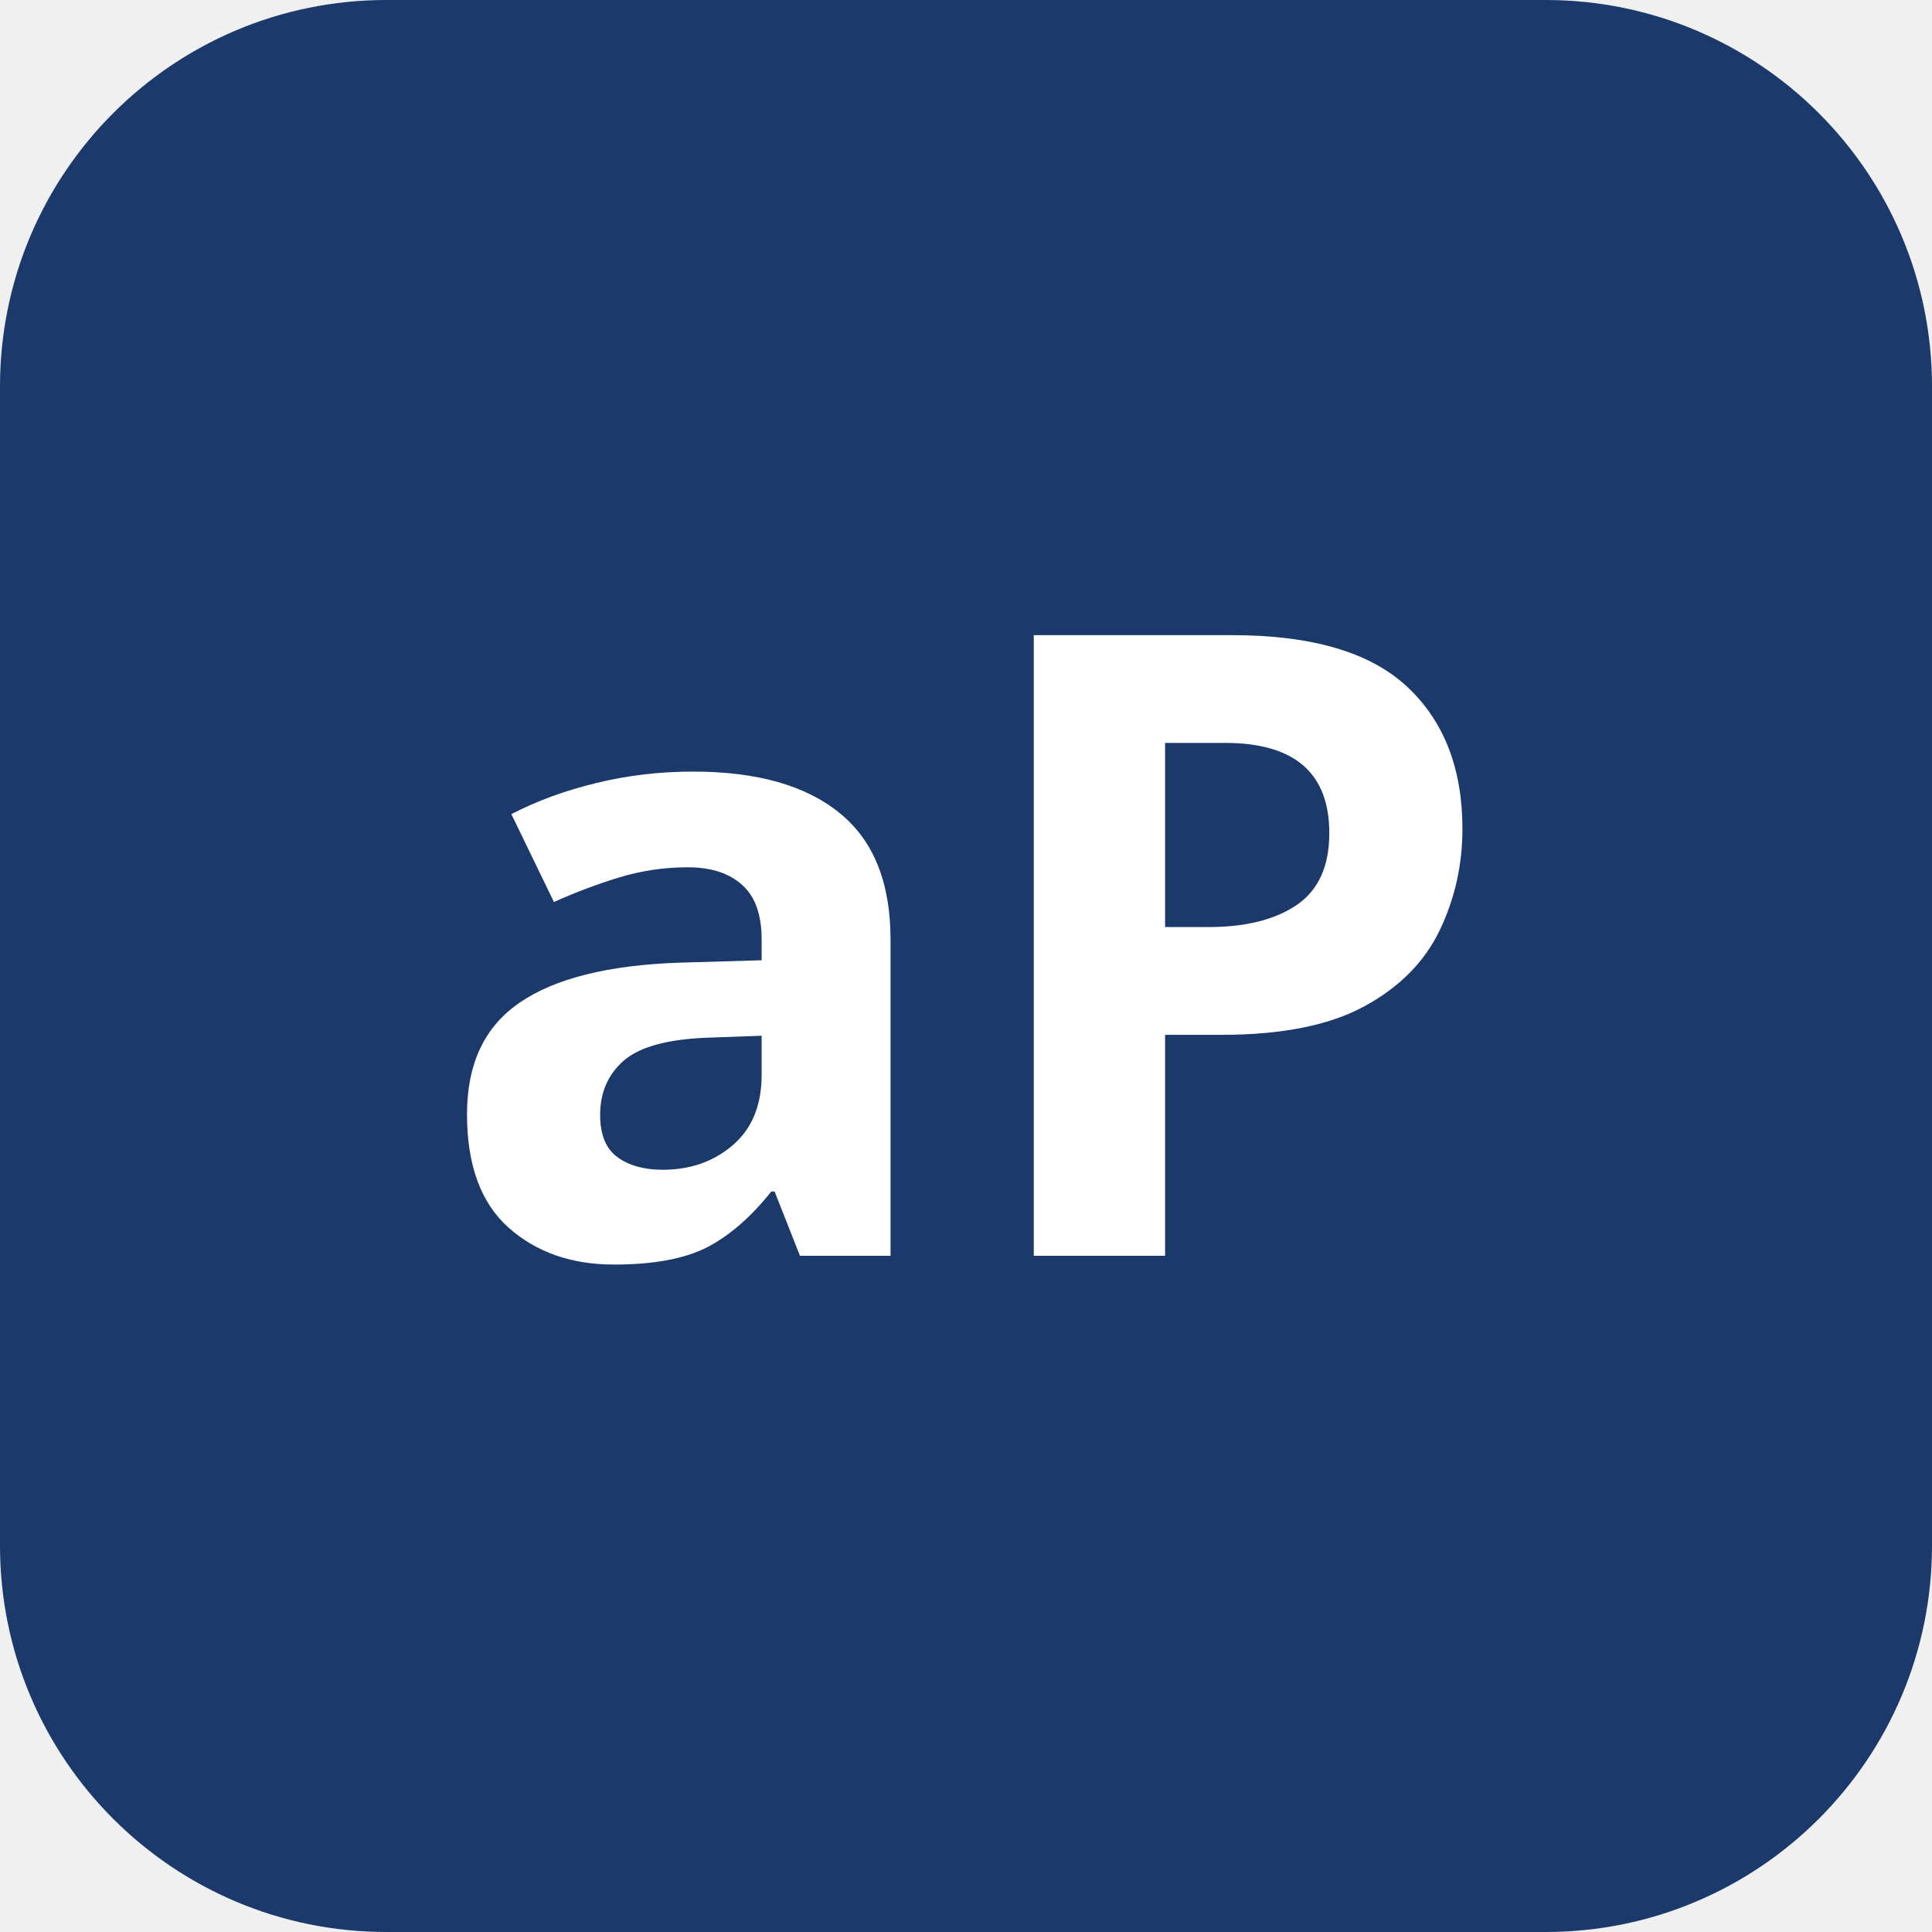
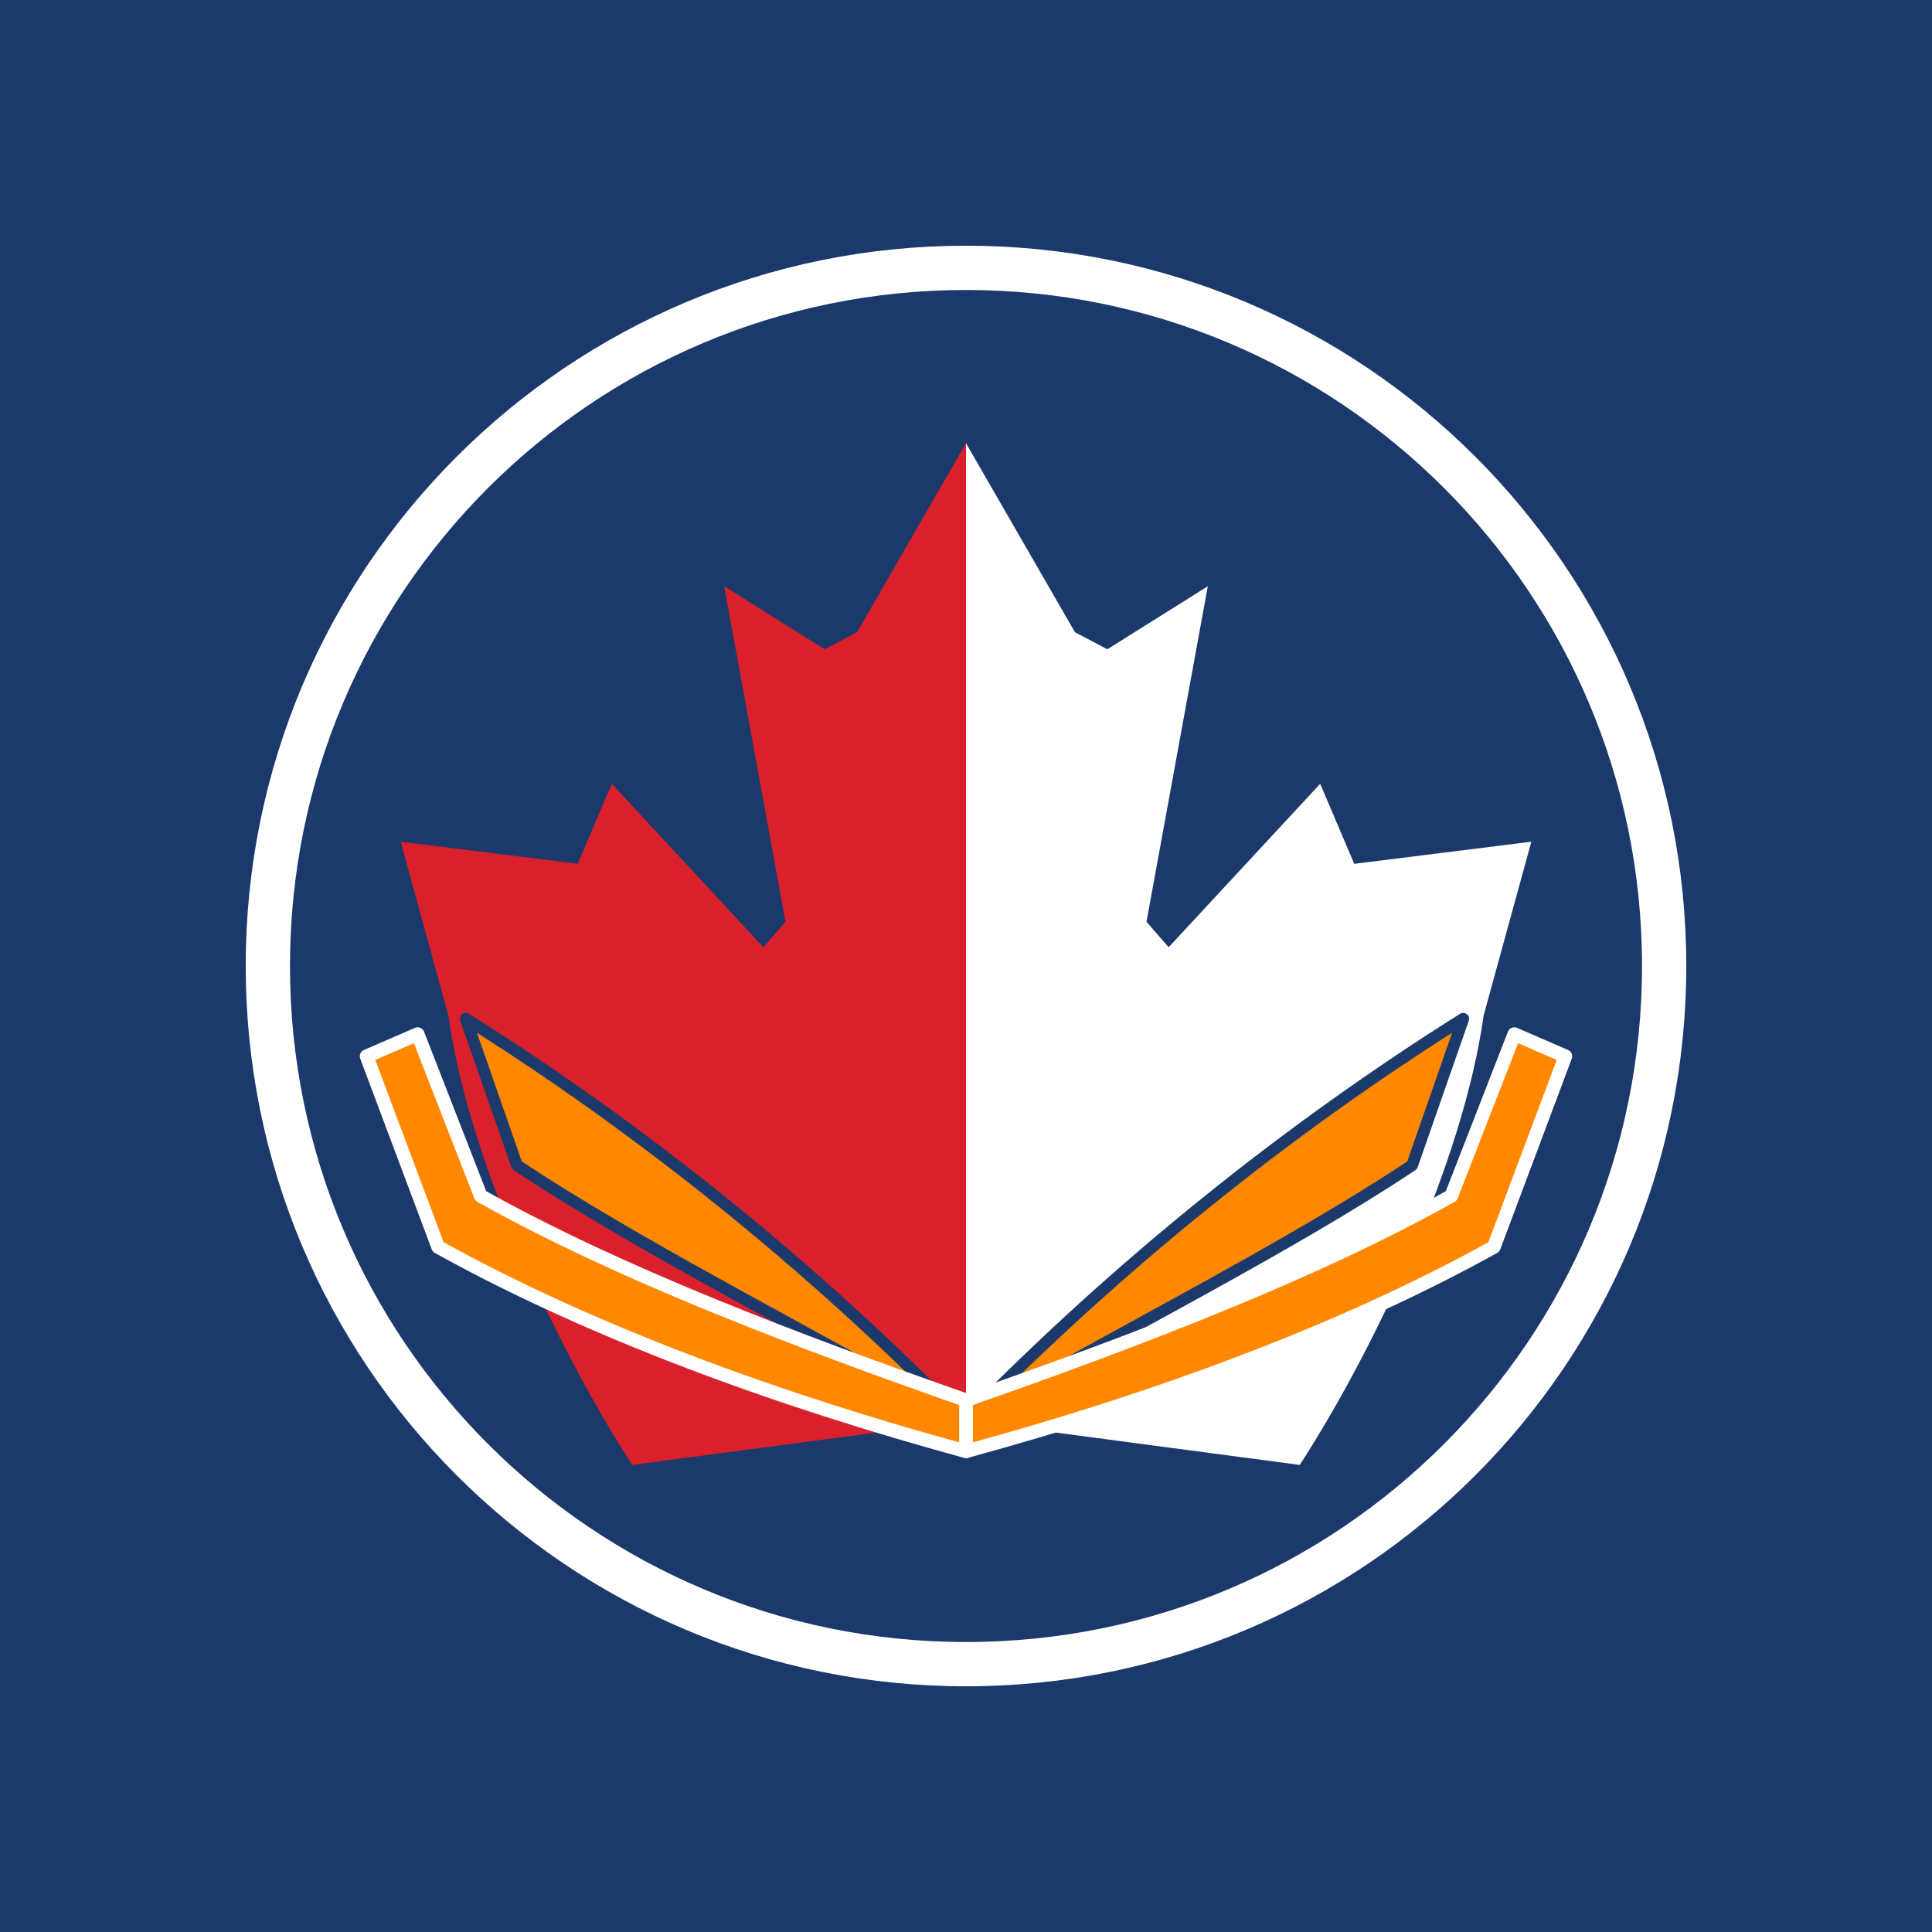
- <svg xmlns="http://www.w3.org/2000/svg" viewBox="0 0 100 100">
-   <rect width="100" height="100" rx="20" fill="#1B3A6B" />
-   <text x="50" y="65" font-family="system-ui, sans-serif" font-size="45" font-weight="bold" fill="#FFFFFF" text-anchor="middle">aP</text>
+ <svg xmlns="http://www.w3.org/2000/svg" width="100%" height="100%" viewBox="0 0 920 920" version="1.1" xml:space="preserve" style="fill-rule:evenodd;clip-rule:evenodd;">
+   <g transform="matrix(1,0,0,1,0,-970)">
+     <g>
+       <rect x="0" y="970" width="920" height="920" style="fill:rgb(27,58,107);" />
+       <g transform="matrix(0.810863,0,0,0.810863,54.56852,1024.569)">
+         <circle cx="500" cy="500" r="410" style="fill:none;stroke:white;stroke-width:26px;" />
+       </g>
+       <g transform="matrix(0.810863,0,0,0.810863,54.56852,1024.569)">
+         <path d="M500,193L564,304L583,314L642,277L606,474L619,489L708,393L728,440L832,427L804,529C792,615 740,725 696,793L500,767L500,193Z" style="fill:white;fill-rule:nonzero;" />
+       </g>
+       <g transform="matrix(0.810863,0,0,0.810863,54.56852,1024.569)">
+         <path d="M500,767C590,675 690,595 792,531L762,617C690,665 590,715 500,767Z" style="fill:rgb(255,136,0);fill-rule:nonzero;stroke:rgb(27,58,107);stroke-width:6.91px;stroke-linejoin:round;stroke-miterlimit:2;" />
+       </g>
+       <g transform="matrix(0.810863,0,0,0.810863,54.56852,1024.569)">
+         <path d="M500,785C610,755 720,715 810,665L852,553L822,540L785,635C705,680 600,720 500,755L500,785Z" style="fill:rgb(255,136,0);fill-rule:nonzero;stroke:white;stroke-width:8px;stroke-linejoin:round;" />
+       </g>
+       <g transform="matrix(0.810863,0,0,0.810863,54.56852,1024.569)">
+         <path d="M500,193L436,304L417,314L358,277L394,474L381,489L292,393L272,440L168,427L196,529C208,615 260,725 304,793L500,767L500,193Z" style="fill:rgb(217,32,43);fill-rule:nonzero;" />
+       </g>
+       <g transform="matrix(0.810863,0,0,0.810863,53.16202,1024.569)">
+         <path d="M500,767C410,675 310,595 208,531L238,617C310,665 410,715 500,767Z" style="fill:rgb(255,136,0);fill-rule:nonzero;stroke:rgb(27,58,107);stroke-width:6.91px;stroke-linejoin:round;stroke-miterlimit:2;" />
+       </g>
+       <g transform="matrix(0.810863,0,0,0.810863,54.56852,1024.569)">
+         <path d="M500,785C390,755 280,715 190,665L148,553L178,540L215,635C295,680 400,720 500,755L500,785Z" style="fill:rgb(255,136,0);fill-rule:nonzero;stroke:white;stroke-width:8px;stroke-linejoin:round;" />
+       </g>
+     </g>
+   </g>
</svg>
